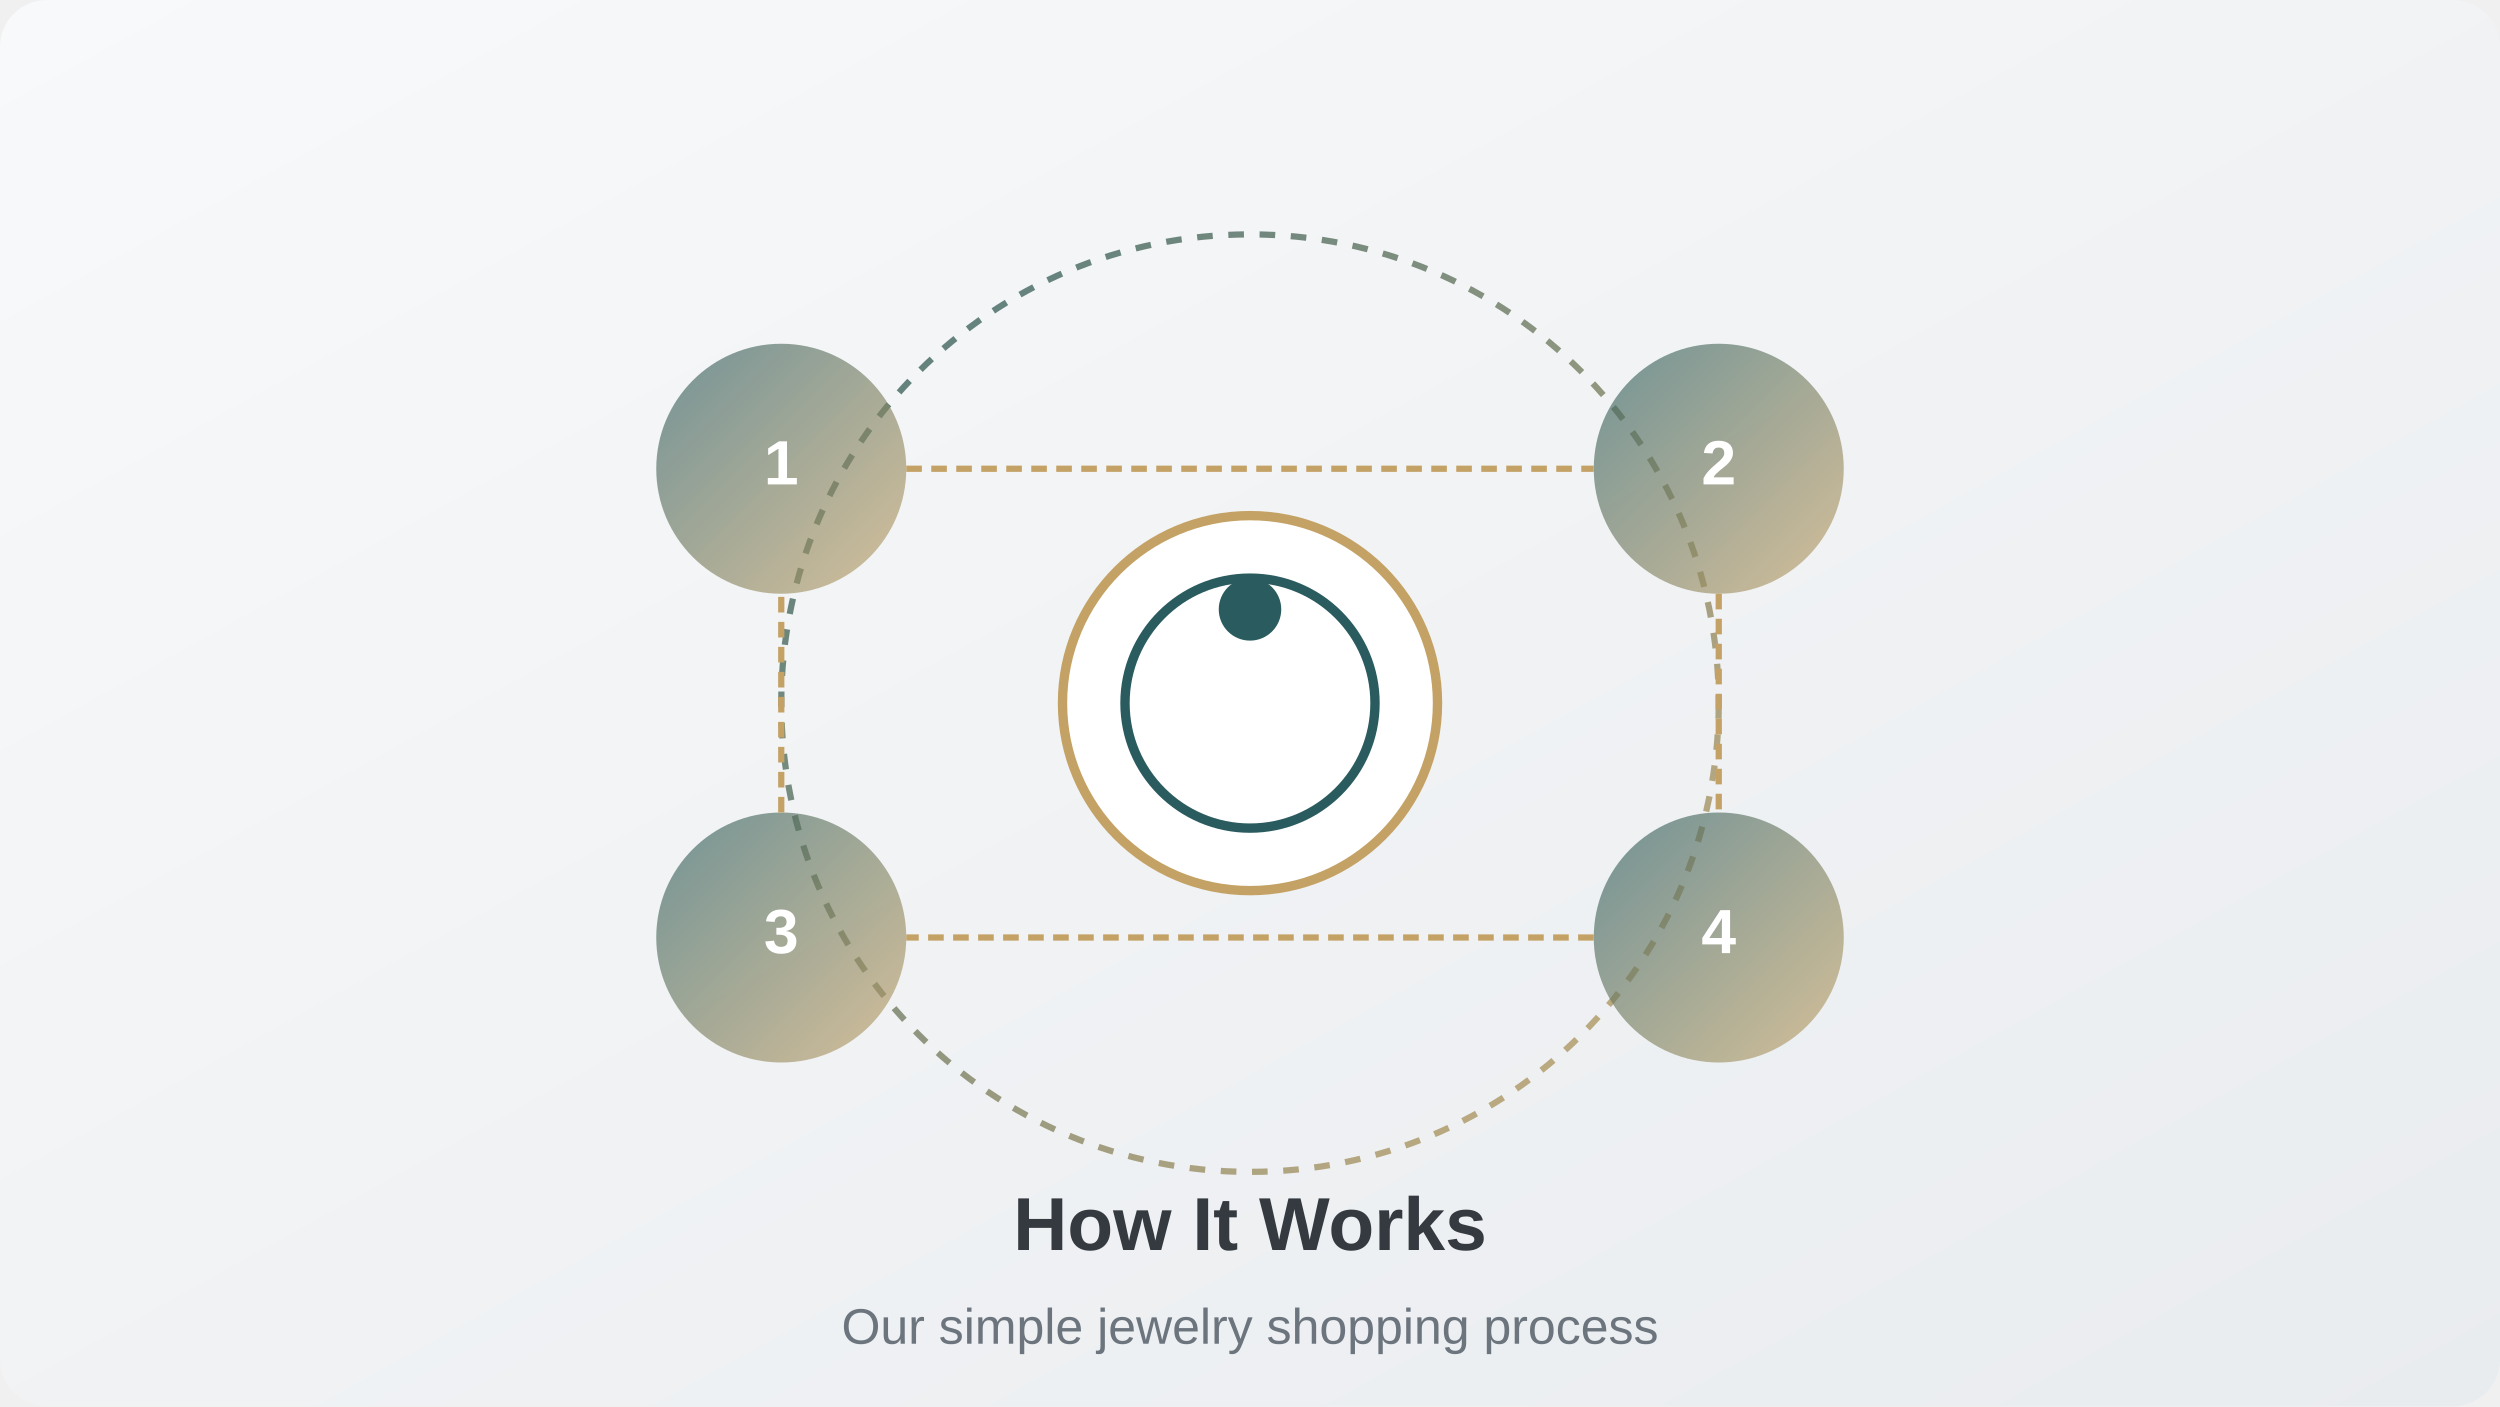
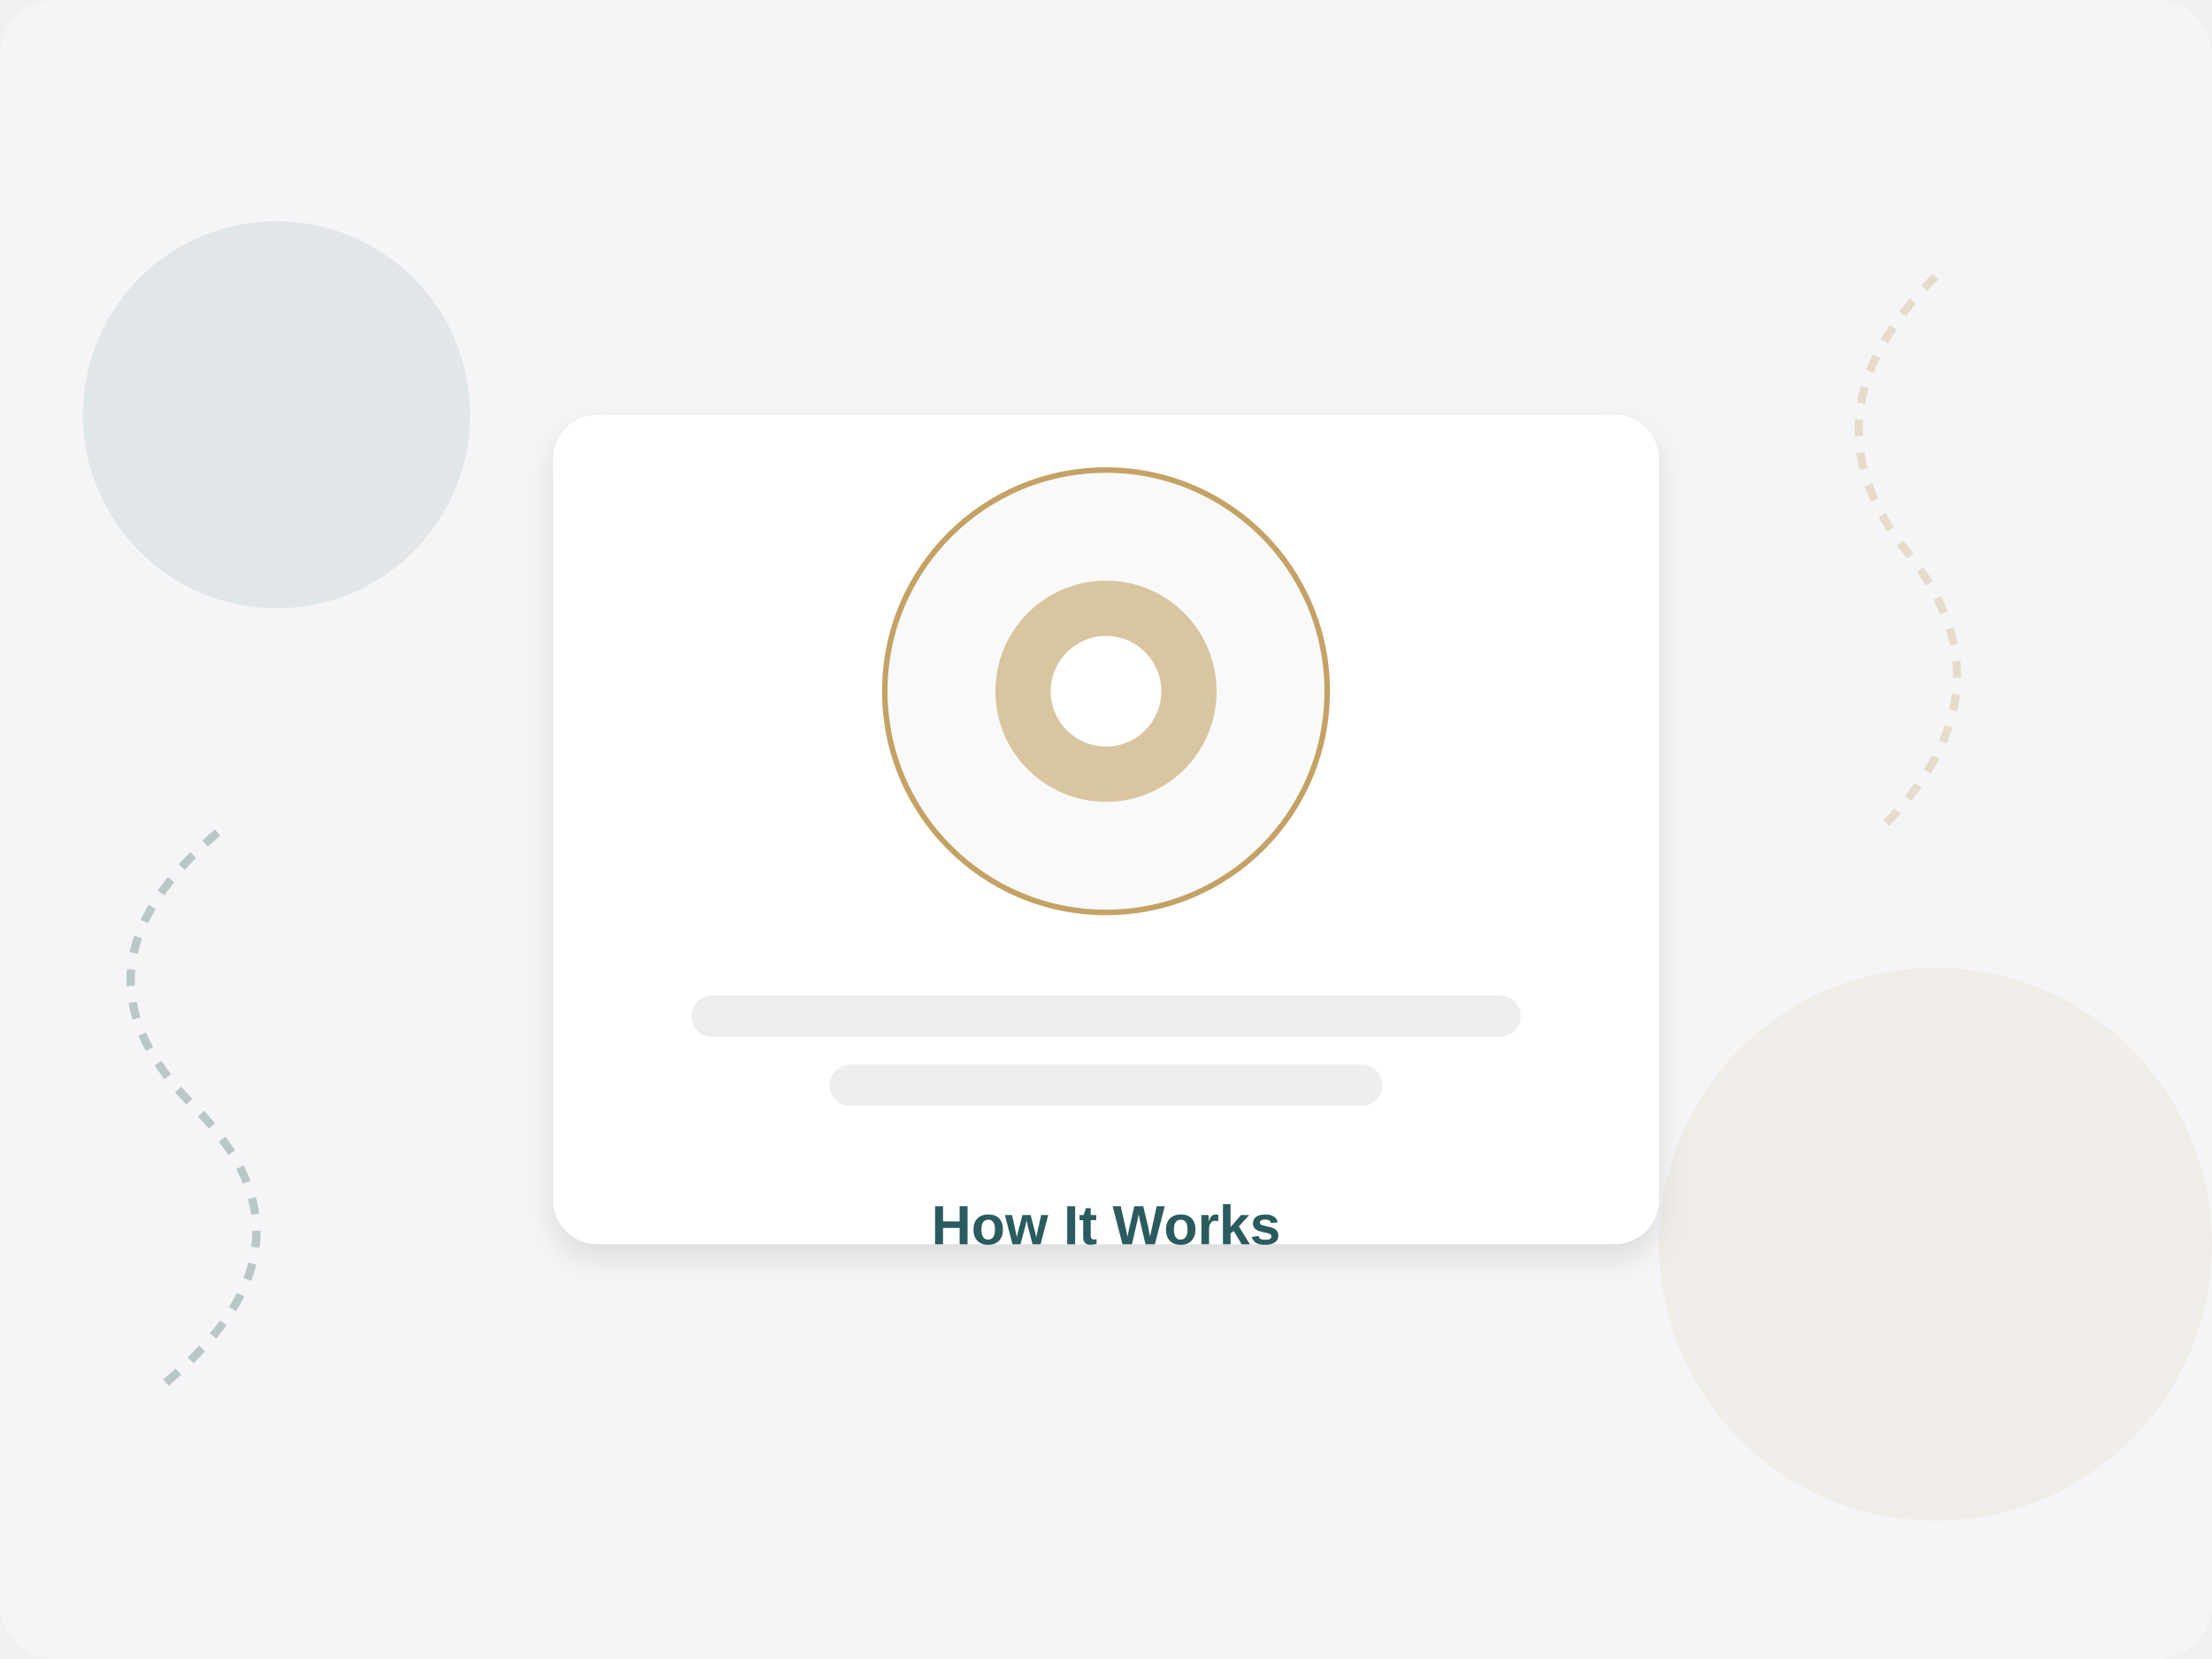
- <svg xmlns="http://www.w3.org/2000/svg" width="800" height="450" viewBox="0 0 800 450">
+ <svg xmlns="http://www.w3.org/2000/svg" width="800" height="600" viewBox="0 0 800 600" fill="none">
+   <rect width="800" height="600" rx="20" fill="#F5F5F7" />
+   <circle cx="100" cy="150" r="70" fill="#2A5B5E" opacity="0.1" />
+   <circle cx="700" cy="450" r="100" fill="#C4A265" opacity="0.1" />
+   <path d="M60,500 Q120,450 70,400 T80,300" stroke="#2A5B5E" stroke-width="3" stroke-dasharray="6 6" opacity="0.3" fill="none" />
+   <path d="M700,100 Q650,150 690,200 T680,300" stroke="#C4A265" stroke-width="3" stroke-dasharray="6 6" opacity="0.3" fill="none" />
+   <rect x="200" y="150" width="400" height="300" rx="16" fill="white" filter="url(#shadow)" />
+   <circle cx="400" cy="250" r="80" fill="#F9F9F9" stroke="#C4A265" stroke-width="2" />
+   <circle cx="400" cy="250" r="40" fill="#C4A265" opacity="0.6" />
+   <circle cx="400" cy="250" r="20" fill="white" />
+   <rect x="250" y="360" width="300" height="15" rx="7.5" fill="#EEEEEE" />
+   <rect x="300" y="385" width="200" height="15" rx="7.5" fill="#EEEEEE" />
+   <text x="400" y="450" font-family="Arial" font-size="20" font-weight="bold" fill="#2A5B5E" text-anchor="middle">How It Works</text>
  <defs>
-     <linearGradient id="bg-gradient" x1="0%" y1="0%" x2="100%" y2="100%">
-       <stop offset="0%" stop-color="#f8f9fa" stop-opacity="1" />
-       <stop offset="100%" stop-color="#e9ecef" stop-opacity="1" />
-     </linearGradient>
-     <linearGradient id="accent-gradient" x1="0%" y1="0%" x2="100%" y2="100%">
-       <stop offset="0%" stop-color="#2A5B5E" stop-opacity="0.8" />
-       <stop offset="100%" stop-color="#C4A265" stop-opacity="0.8" />
-     </linearGradient>
+     <filter id="shadow" x="190" y="145" width="420" height="320" filterUnits="userSpaceOnUse" color-interpolation-filters="sRGB">
+       <feFlood flood-opacity="0" result="BackgroundImageFix" />
+       <feColorMatrix in="SourceAlpha" type="matrix" values="0 0 0 0 0 0 0 0 0 0 0 0 0 0 0 0 0 0 127 0" />
+       <feOffset dy="5" />
+       <feGaussianBlur stdDeviation="5" />
+       <feColorMatrix type="matrix" values="0 0 0 0 0 0 0 0 0 0 0 0 0 0 0 0 0 0 0.1 0" />
+       <feBlend mode="normal" in2="BackgroundImageFix" result="effect1_dropShadow" />
+       <feBlend mode="normal" in="SourceGraphic" in2="effect1_dropShadow" result="shape" />
+     </filter>
  </defs>
-   <rect width="800" height="450" fill="url(#bg-gradient)" rx="15" ry="15" />
-   <circle cx="400" cy="225" r="150" fill="none" stroke="url(#accent-gradient)" stroke-width="2" stroke-dasharray="5,5" />
-   <circle cx="250" cy="150" r="40" fill="url(#accent-gradient)" opacity="0.8" />
-   <circle cx="550" cy="150" r="40" fill="url(#accent-gradient)" opacity="0.8" />
-   <circle cx="250" cy="300" r="40" fill="url(#accent-gradient)" opacity="0.8" />
-   <circle cx="550" cy="300" r="40" fill="url(#accent-gradient)" opacity="0.8" />
-   <text x="250" y="155" font-family="Arial" font-size="20" font-weight="bold" fill="white" text-anchor="middle">1</text>
-   <text x="550" y="155" font-family="Arial" font-size="20" font-weight="bold" fill="white" text-anchor="middle">2</text>
-   <text x="250" y="305" font-family="Arial" font-size="20" font-weight="bold" fill="white" text-anchor="middle">3</text>
-   <text x="550" y="305" font-family="Arial" font-size="20" font-weight="bold" fill="white" text-anchor="middle">4</text>
-   <line x1="290" y1="150" x2="510" y2="150" stroke="#C4A265" stroke-width="2" stroke-dasharray="5,3" />
-   <line x1="550" y1="190" x2="550" y2="260" stroke="#C4A265" stroke-width="2" stroke-dasharray="5,3" />
-   <line x1="510" y1="300" x2="290" y2="300" stroke="#C4A265" stroke-width="2" stroke-dasharray="5,3" />
-   <line x1="250" y1="260" x2="250" y2="190" stroke="#C4A265" stroke-width="2" stroke-dasharray="5,3" />
-   <circle cx="400" cy="225" r="60" fill="white" stroke="#C4A265" stroke-width="3" />
-   <circle cx="400" cy="225" r="40" fill="none" stroke="#2A5B5E" stroke-width="3" />
-   <circle cx="400" cy="195" r="10" fill="#2A5B5E" />
-   <text x="400" y="400" font-family="Arial" font-size="24" font-weight="bold" fill="#343a40" text-anchor="middle">How It Works</text>
-   <text x="400" y="430" font-family="Arial" font-size="16" fill="#6c757d" text-anchor="middle">Our simple jewelry shopping process</text>
</svg>
